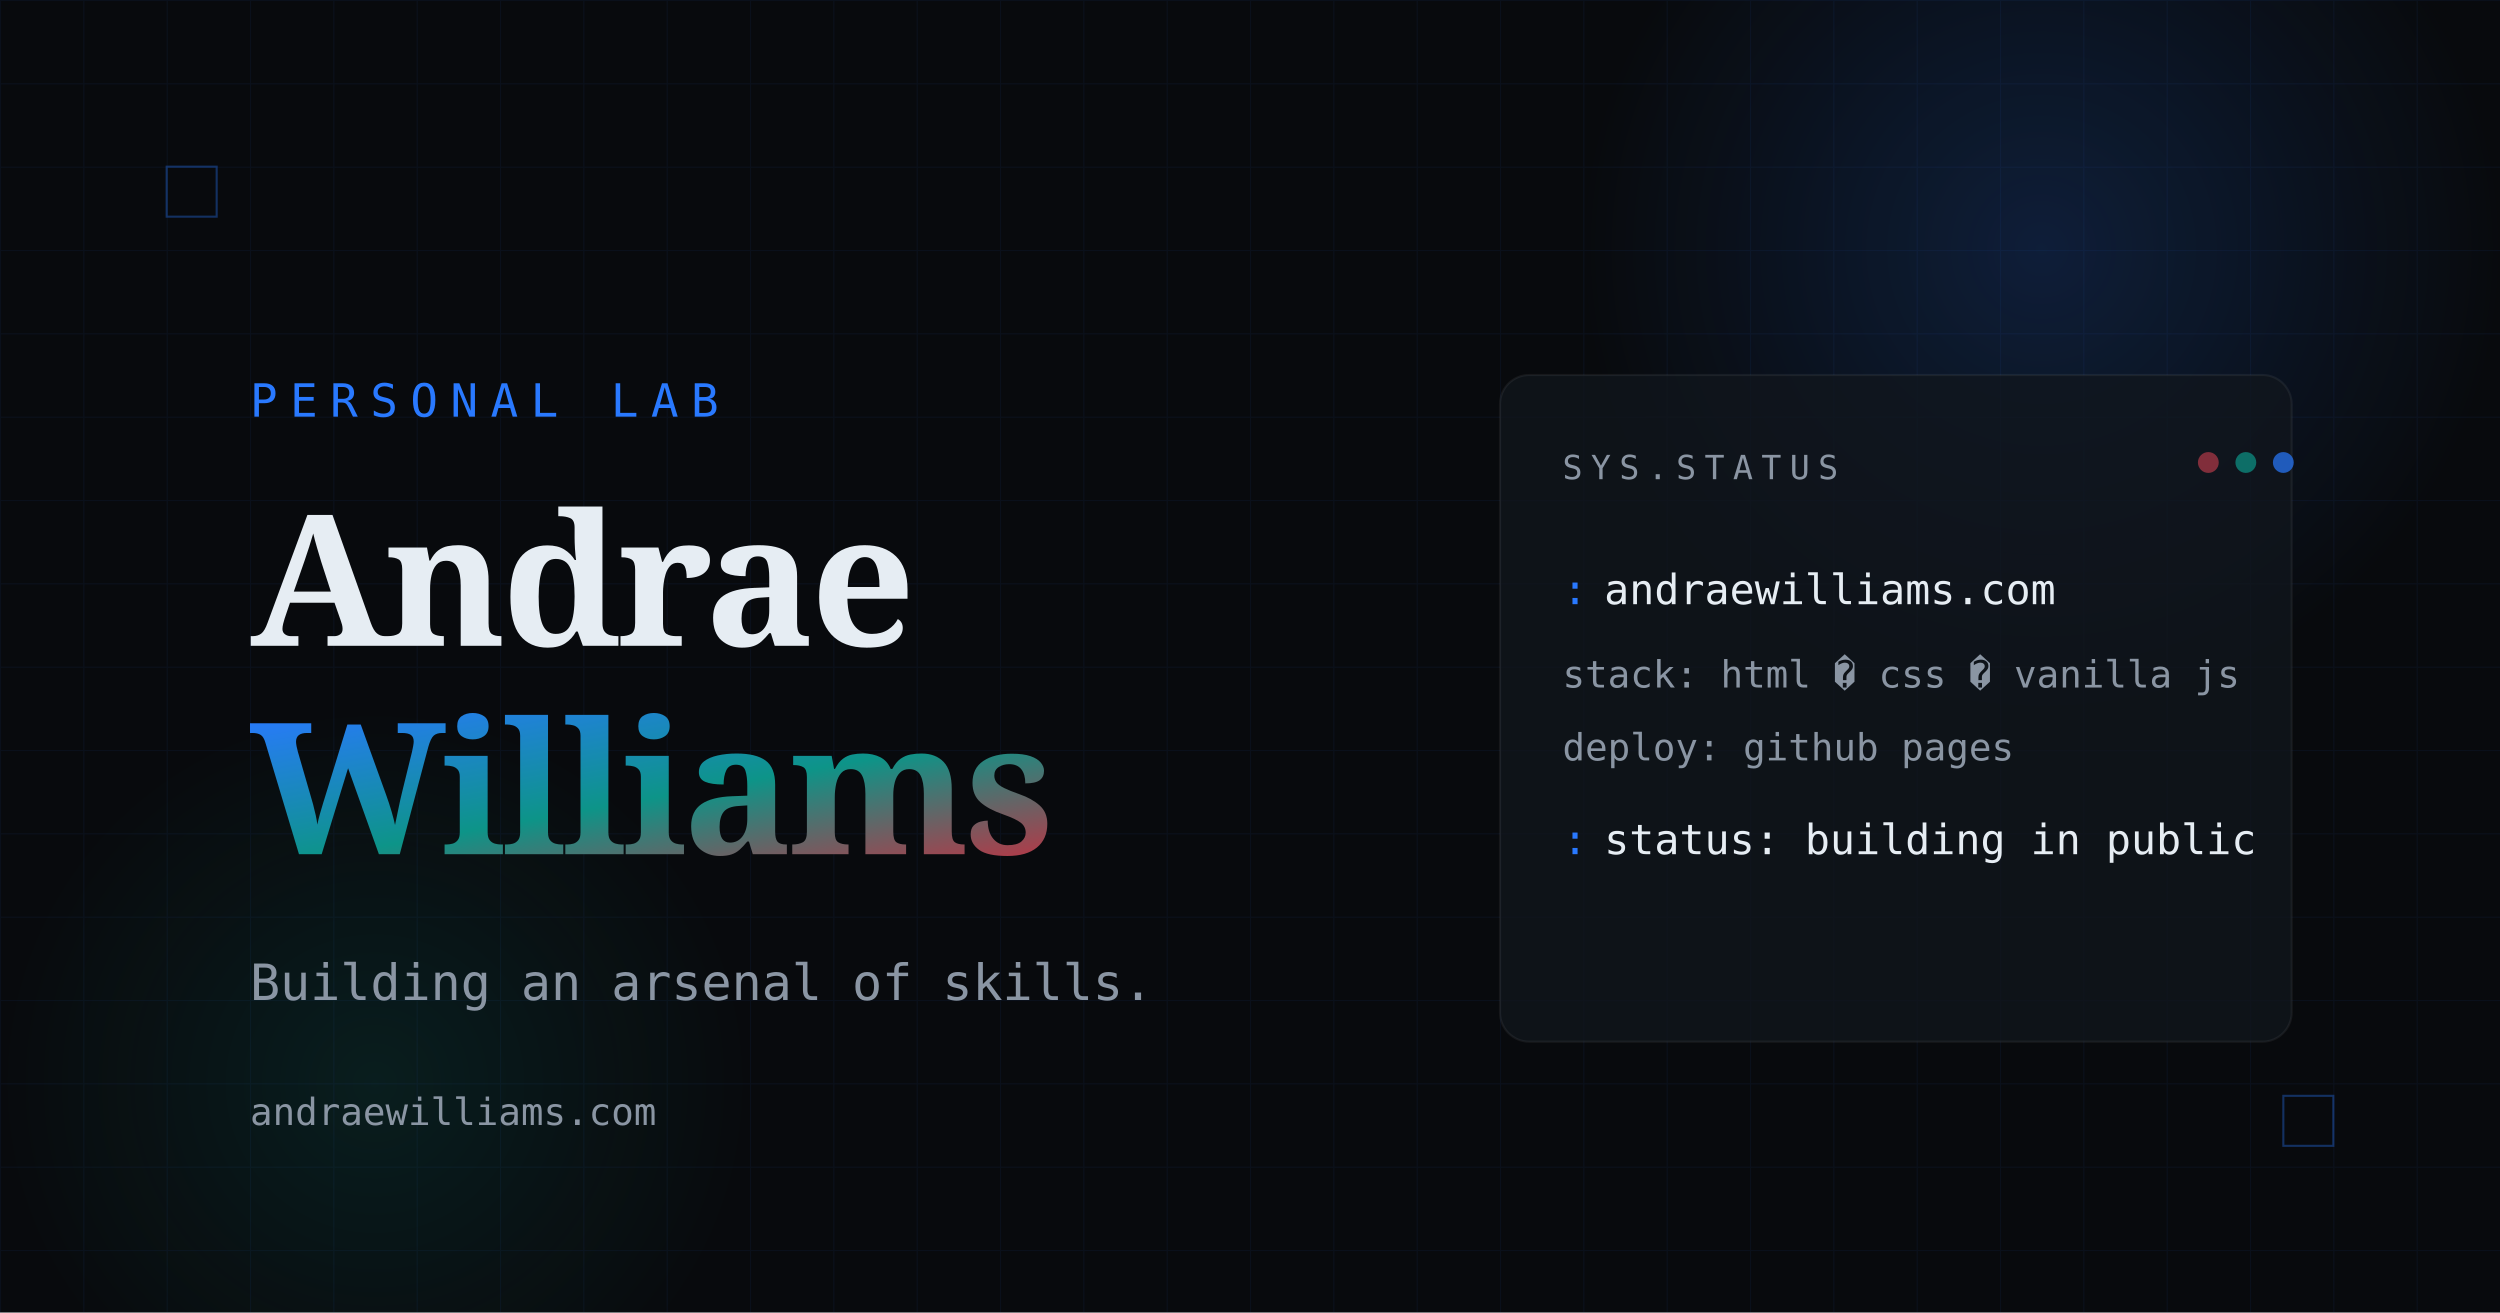
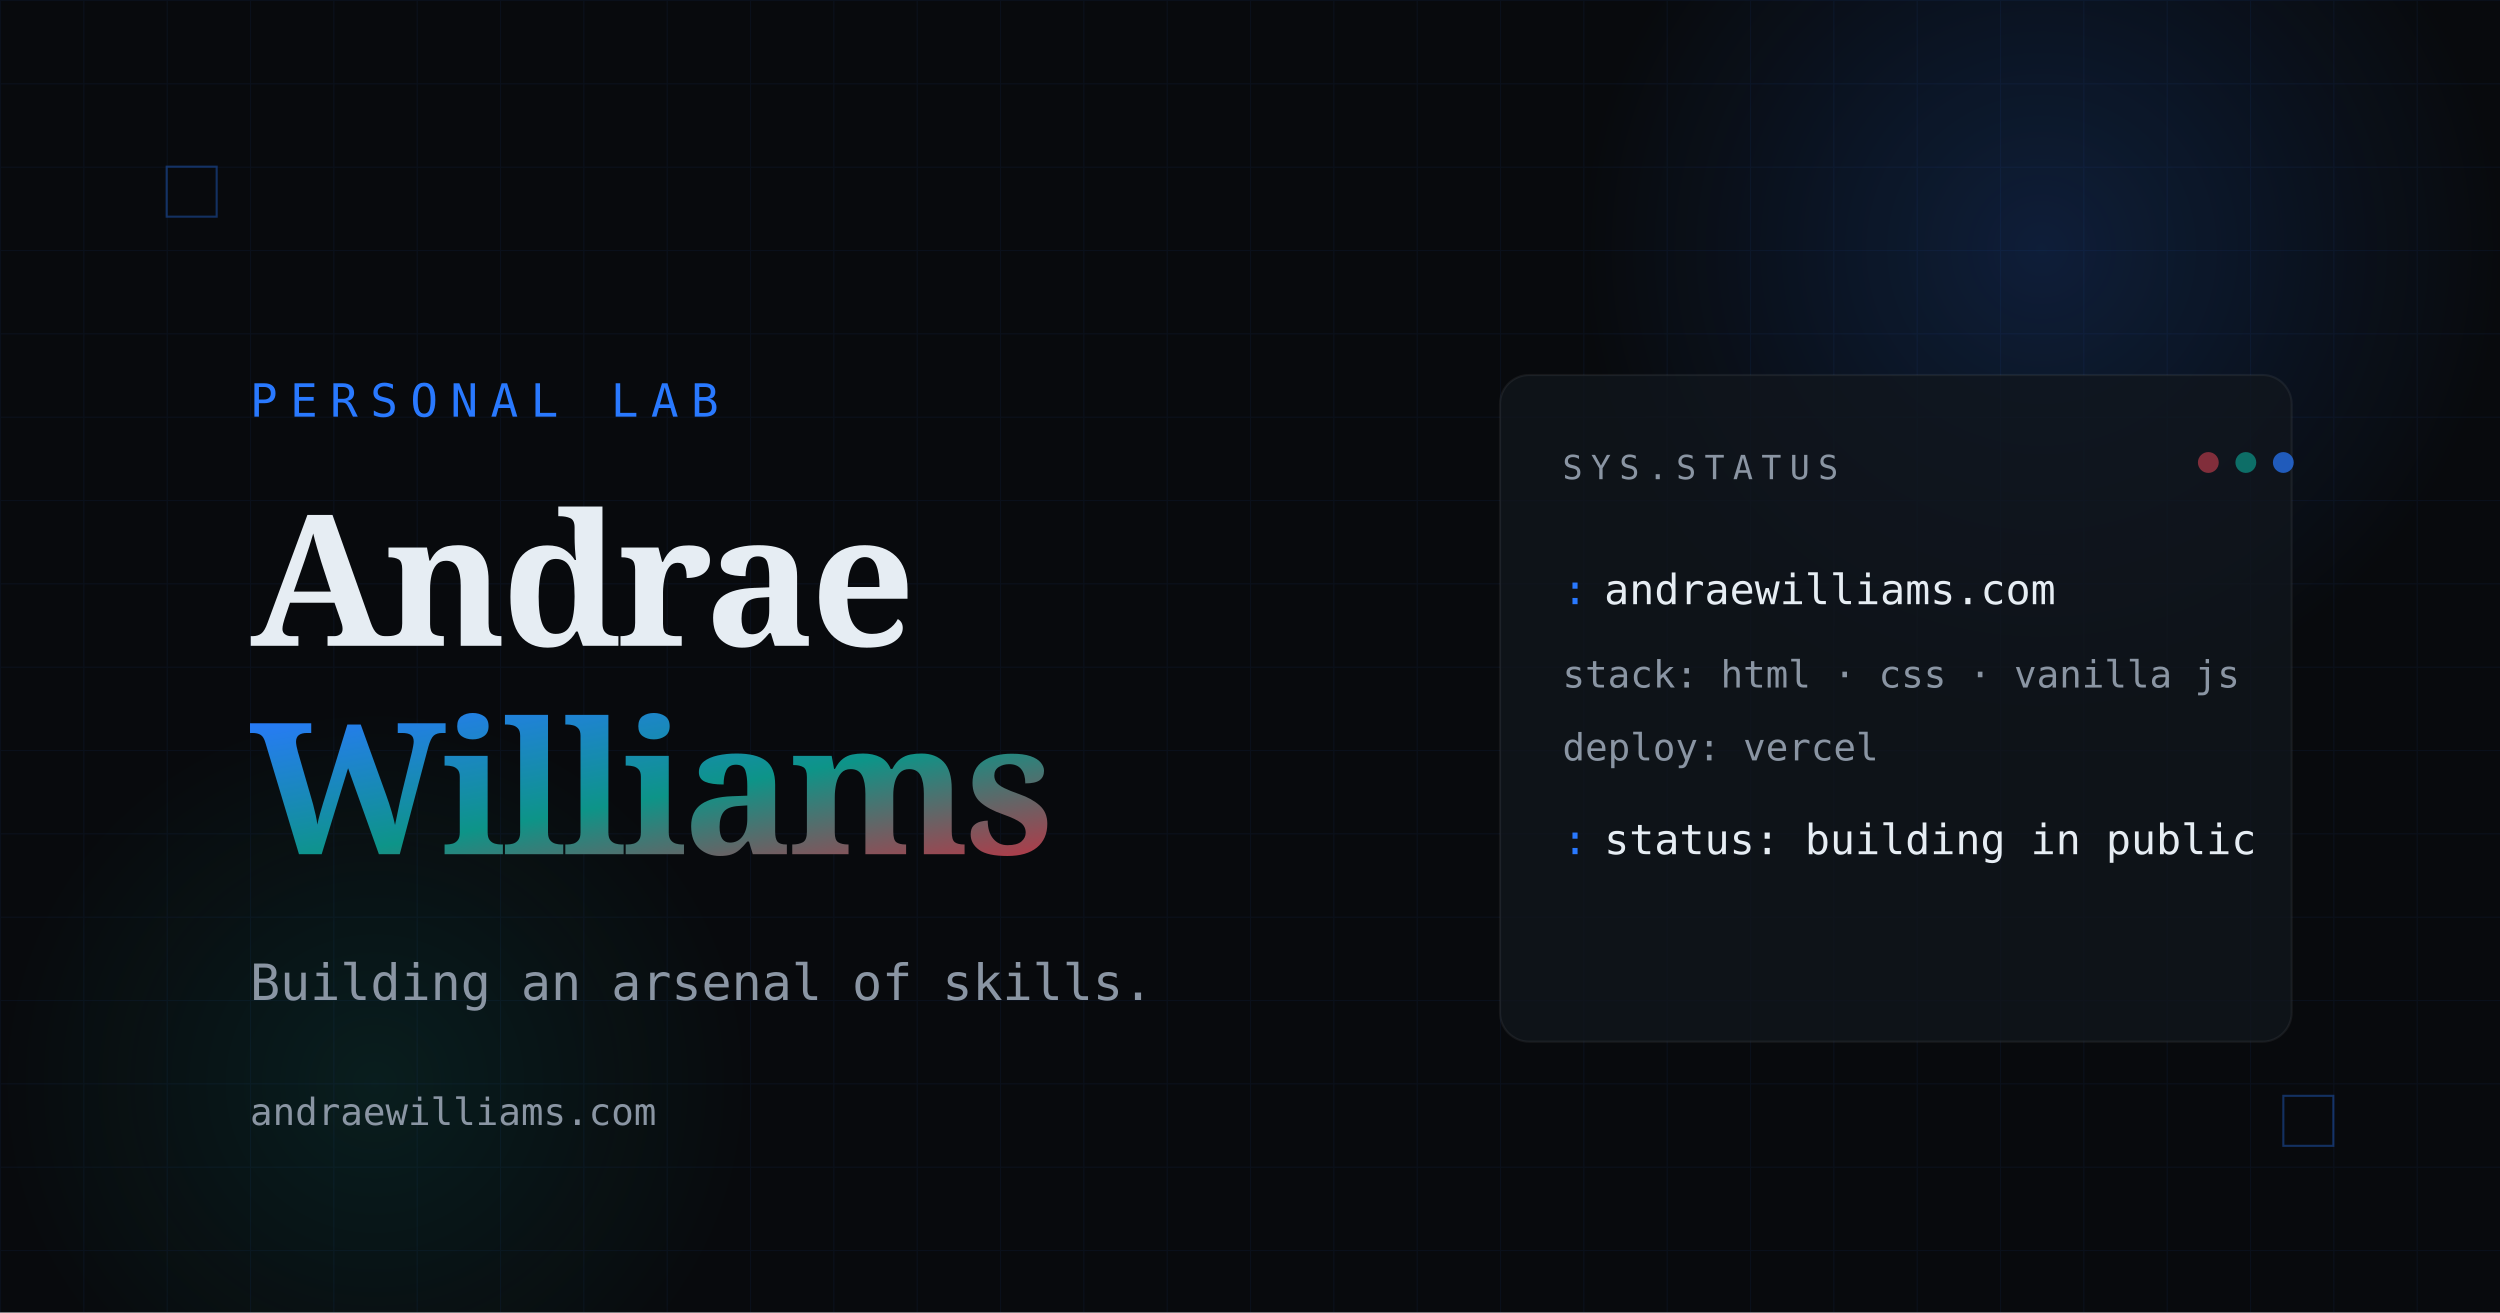
<svg xmlns="http://www.w3.org/2000/svg" width="1200" height="630" viewBox="0 0 1200 630" fill="none">
  <defs>
    <linearGradient id="g1" x1="0%" y1="0%" x2="100%" y2="100%">
      <stop offset="0%" stop-color="#2979FF" />
      <stop offset="55%" stop-color="#0D9488" />
      <stop offset="100%" stop-color="#B23A48" />
    </linearGradient>
    <radialGradient id="orb1" cx="50%" cy="50%" r="50%">
      <stop offset="0%" stop-color="#2979FF" stop-opacity="0.18" />
      <stop offset="100%" stop-color="#2979FF" stop-opacity="0" />
    </radialGradient>
    <radialGradient id="orb2" cx="50%" cy="50%" r="50%">
      <stop offset="0%" stop-color="#0D9488" stop-opacity="0.14" />
      <stop offset="100%" stop-color="#0D9488" stop-opacity="0" />
    </radialGradient>
    <pattern id="grid" width="40" height="40" patternUnits="userSpaceOnUse">
      <path d="M 40 0 L 0 0 0 40" fill="none" stroke="#2979FF" stroke-opacity="0.06" stroke-width="1" />
    </pattern>
  </defs>
  <rect width="1200" height="630" fill="#080A0D" />
  <rect width="1200" height="630" fill="url(#grid)" />
  <circle cx="980" cy="120" r="220" fill="url(#orb1)" />
  <circle cx="180" cy="520" r="180" fill="url(#orb2)" />
  <rect x="80" y="80" width="24" height="24" stroke="#2979FF" stroke-opacity="0.35" stroke-width="1" fill="none" />
  <rect x="1096" y="526" width="24" height="24" stroke="#2979FF" stroke-opacity="0.35" stroke-width="1" fill="none" />
  <text x="120" y="200" fill="#2979FF" font-family="monospace" font-size="22" letter-spacing="6">PERSONAL LAB</text>
  <text x="120" y="310" fill="#E6EDF3" font-family="Georgia, serif" font-size="88" font-weight="700" letter-spacing="-2">Andrae</text>
  <text x="120" y="410" fill="url(#g1)" font-family="Georgia, serif" font-size="88" font-weight="700" letter-spacing="-2">Williams</text>
  <text x="120" y="480" fill="#8A95A3" font-family="monospace" font-size="24">Building an arsenal of skills.</text>
  <text x="120" y="540" fill="#8A95A3" font-family="monospace" font-size="18">andraewilliams.com</text>
  <rect x="720" y="180" width="380" height="320" rx="14" fill="#11161D" fill-opacity="0.75" stroke="#ffffff" stroke-opacity="0.06" />
  <text x="750" y="230" fill="#8A95A3" font-family="monospace" font-size="16" letter-spacing="4">SYS.STATUS</text>
  <circle cx="1060" cy="222" r="5" fill="#B23A48" fill-opacity="0.7" />
  <circle cx="1078" cy="222" r="5" fill="#0D9488" fill-opacity="0.7" />
  <circle cx="1096" cy="222" r="5" fill="#2979FF" fill-opacity="0.7" />
  <text x="750" y="290" fill="#2979FF" font-family="monospace" font-size="20">:</text>
  <text x="770" y="290" fill="#E6EDF3" font-family="monospace" font-size="20">andraewilliams.com</text>
-   <text x="750" y="330" fill="#8A95A3" font-family="monospace" font-size="18">stack: html � css � vanilla js</text>
-   <text x="750" y="365" fill="#8A95A3" font-family="monospace" font-size="18">deploy: github pages</text>
+   <text x="750" y="330" fill="#8A95A3" font-family="monospace" font-size="18">stack: html · css · vanilla js</text>
+   <text x="750" y="365" fill="#8A95A3" font-family="monospace" font-size="18">deploy: vercel</text>
  <text x="750" y="410" fill="#2979FF" font-family="monospace" font-size="20">:</text>
  <text x="770" y="410" fill="#E6EDF3" font-family="monospace" font-size="20">status: building in public</text>
</svg>
